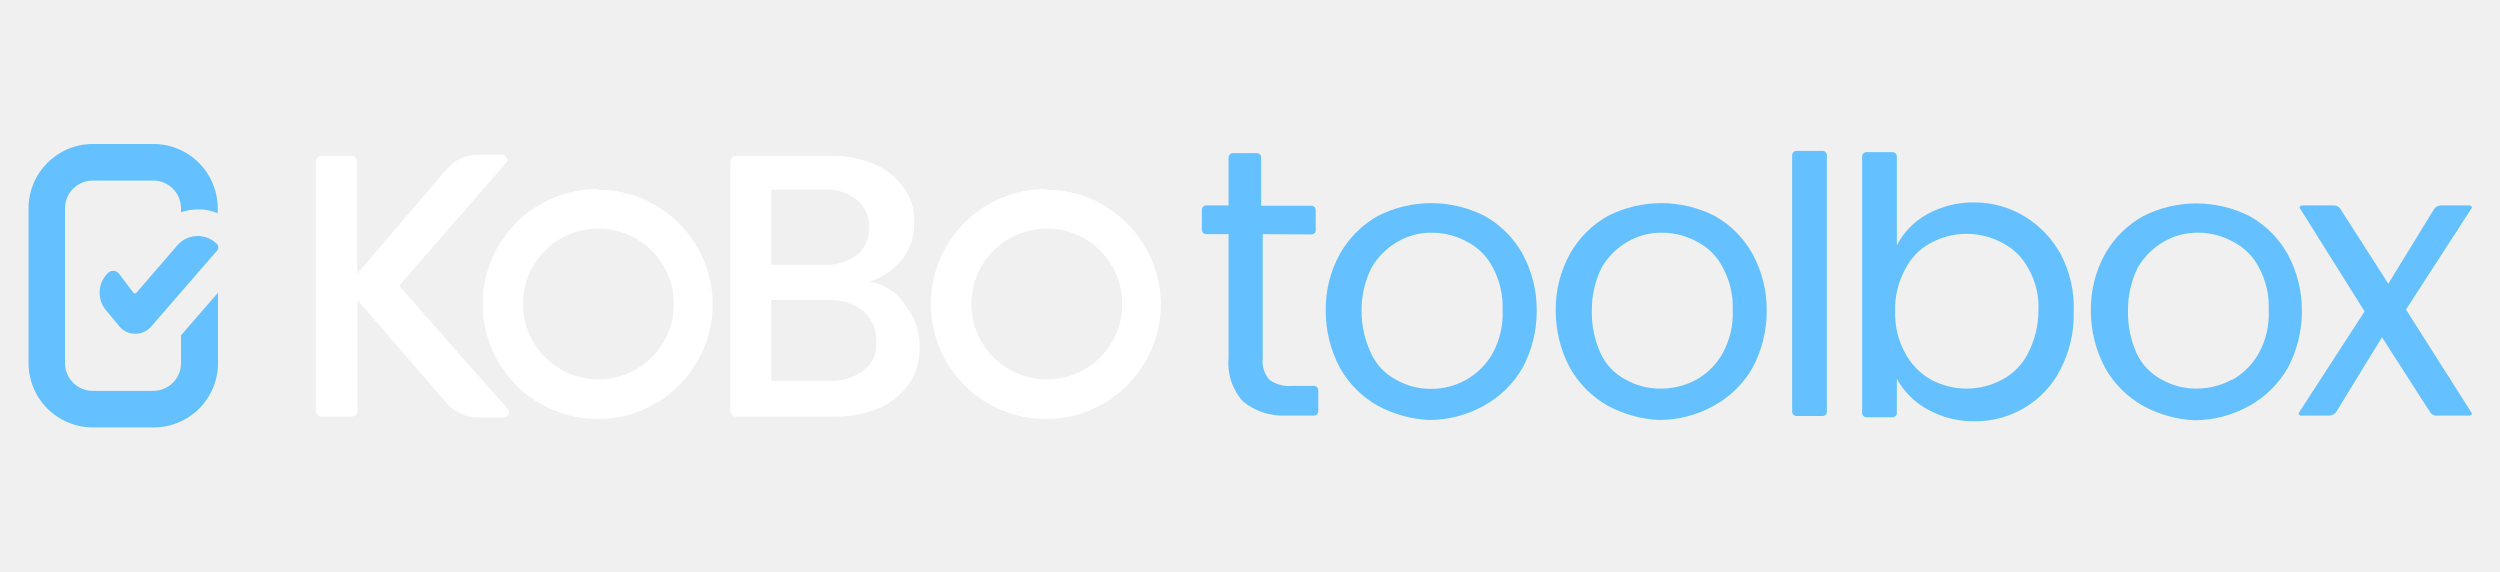
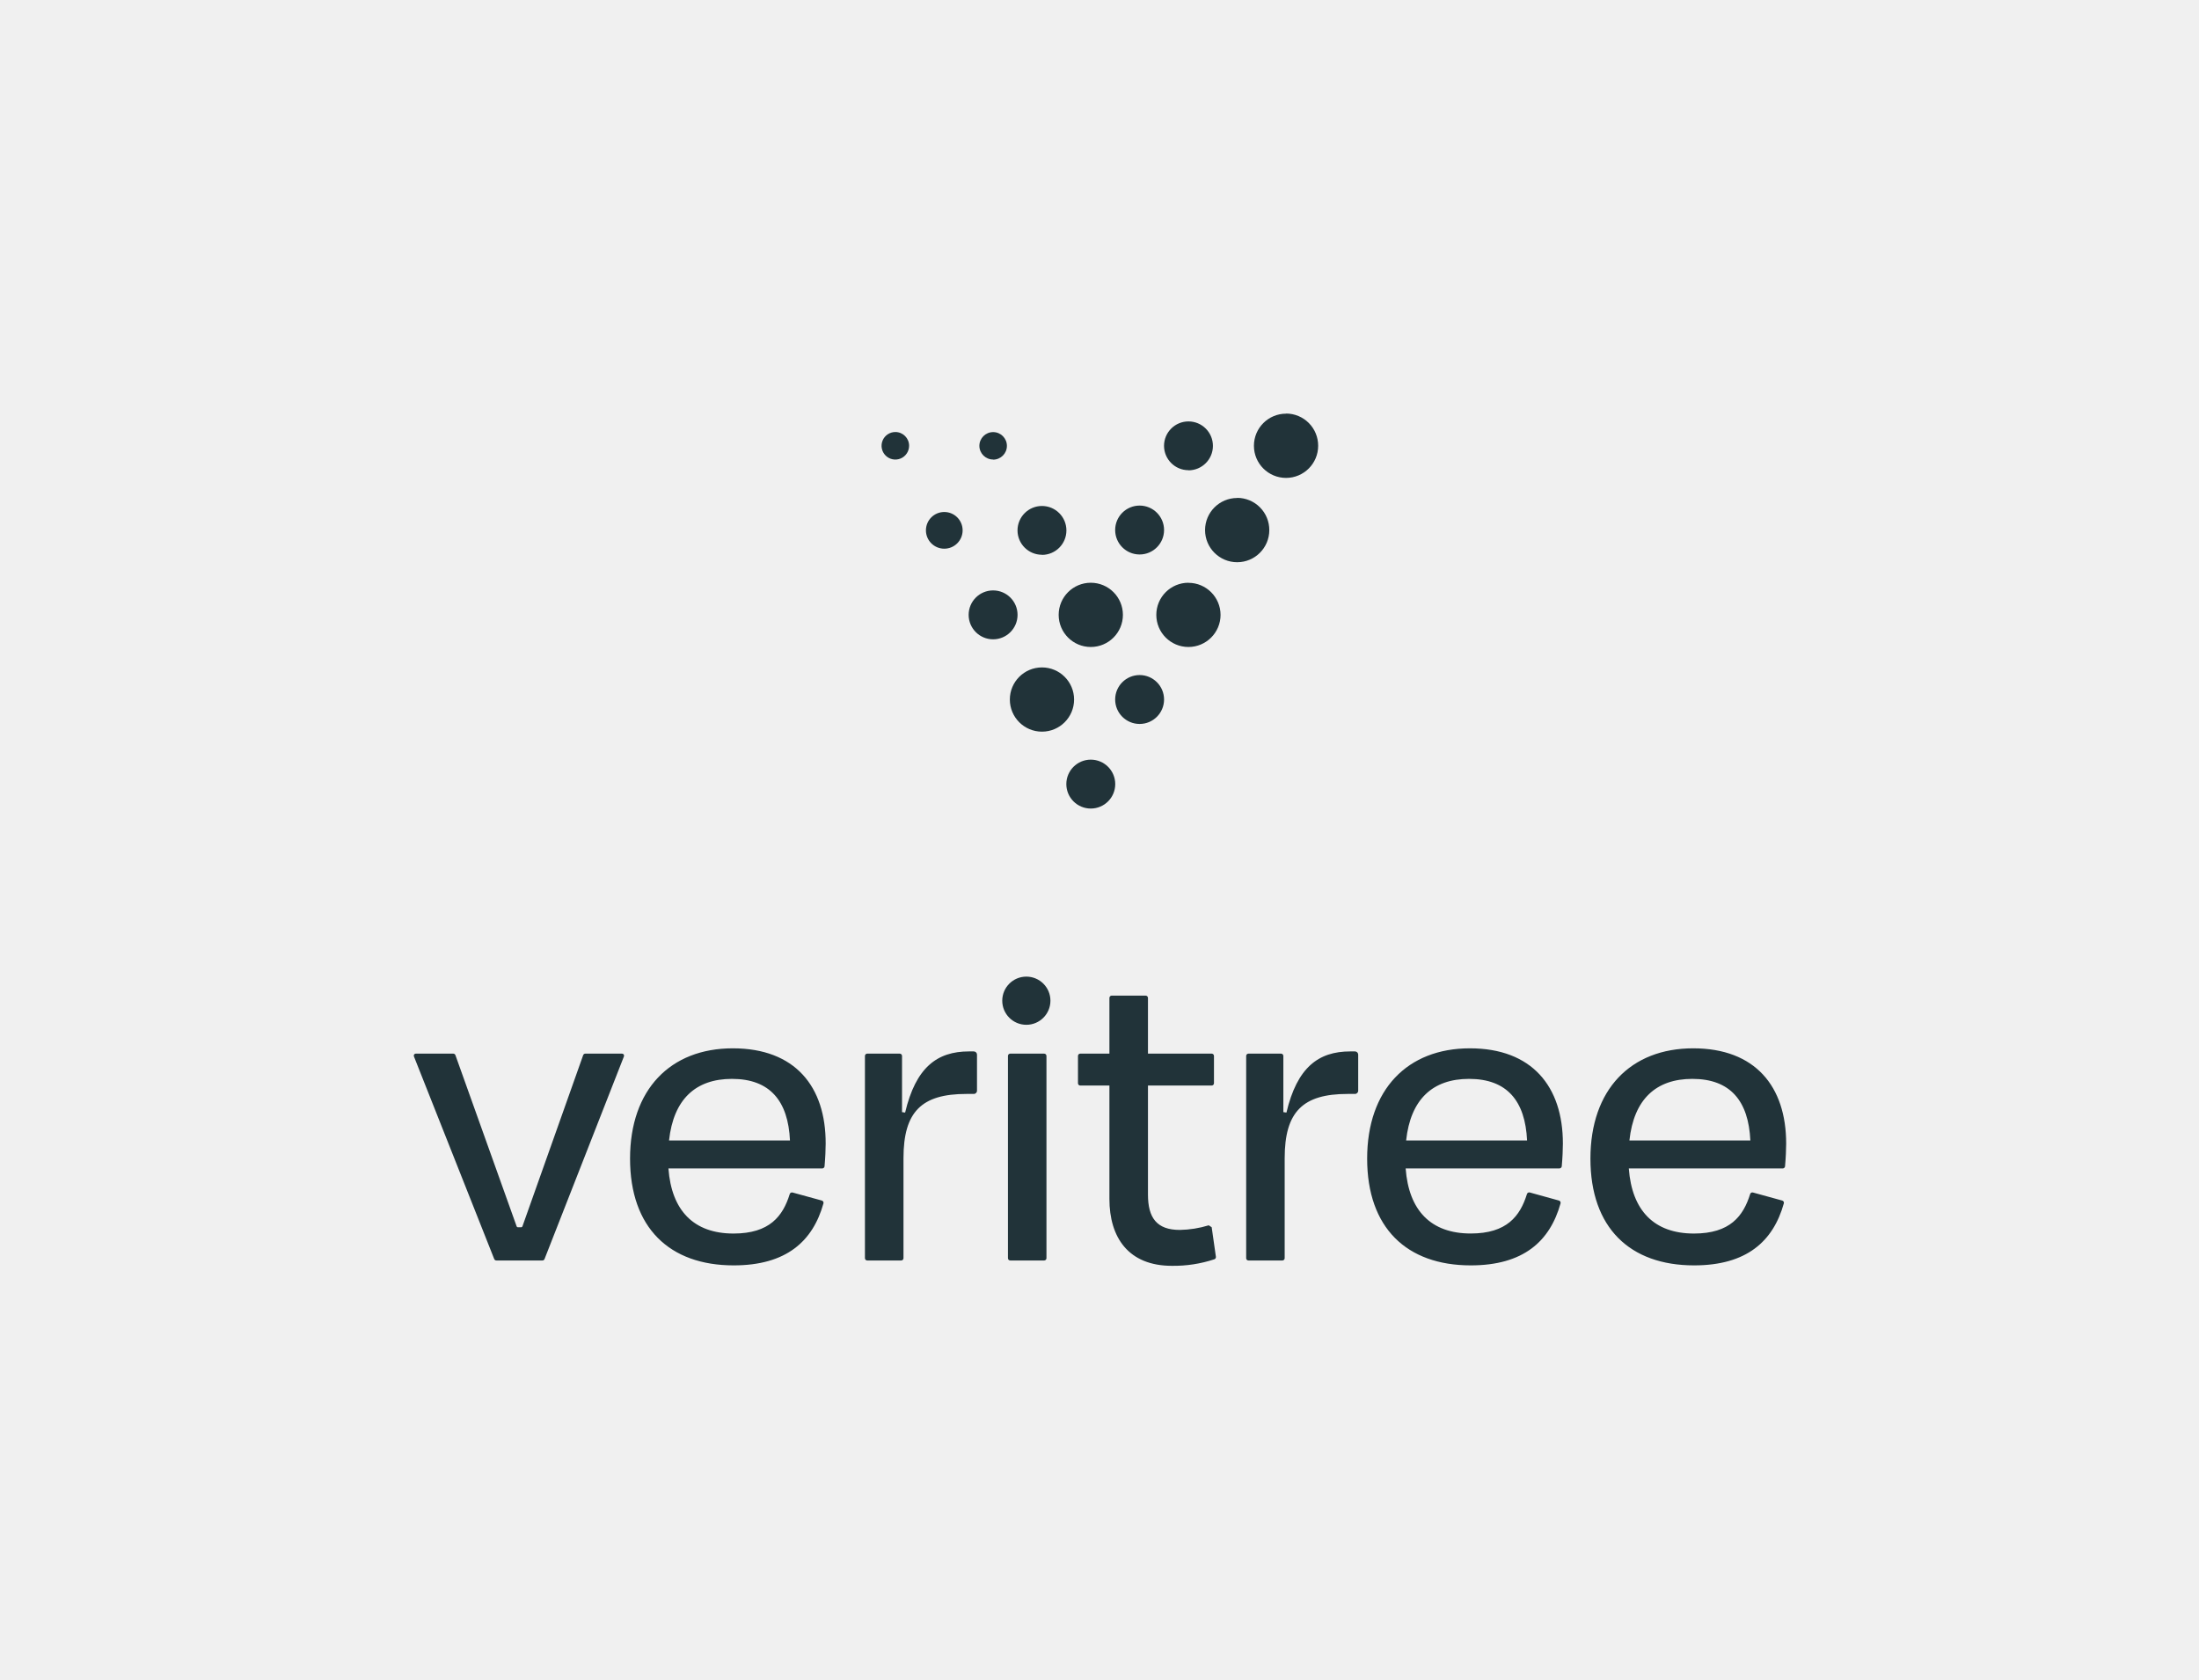
- <svg xmlns="http://www.w3.org/2000/svg" viewBox="0 0 175 40">
-   <path d="m27.94 20 7.49-8.61c.21-.2 0-.55-.27-.55h-1.74a2.87 2.87 0 0 0 -2.15 1l-6.27 7.33v-7.85a.39.39 0 0 0 -.41-.41h-2.06a.4.4 0 0 0 -.42.41v17.42a.4.4 0 0 0 .42.42h2.08a.4.4 0 0 0 .41-.42v-7.74l6.25 7.22a2.87 2.87 0 0 0 2.15 1h1.88a.36.36 0 0 0 .27-.55z" fill="#fff" />
-   <path d="m60.84 19.72a5 5 0 0 0 2.29-1.52 4.18 4.18 0 0 0 .87-2.64 3.91 3.91 0 0 0 -.7-2.36 4.79 4.79 0 0 0 -2-1.67 7.56 7.56 0 0 0 -3.19-.62h-6.57a.4.4 0 0 0 -.42.41v17.42a.4.4 0 0 0 .42.42h6.87a7.79 7.79 0 0 0 3.19-.62 5.15 5.15 0 0 0 2.08-1.74 4.48 4.48 0 0 0 .7-2.5 4.38 4.38 0 0 0 -1-2.91 3.55 3.55 0 0 0 -2.54-1.67zm-6.84-6.45h3.68a3.37 3.37 0 0 1 2.32.73 2.42 2.42 0 0 1 .84 1.95 2.42 2.42 0 0 1 -.84 1.9 3.78 3.78 0 0 1 -2.29.69h-3.71zm6.49 12.63a3.62 3.62 0 0 1 -2.43.76h-4.06v-5.66h4a3.76 3.76 0 0 1 2.43.77 2.68 2.68 0 0 1 .9 2.15 2.2 2.2 0 0 1 -.84 1.98z" fill="#fff" />
-   <g fill="#64c0ff">
-     <path d="m12.67 23.47v1.94a1.94 1.94 0 0 1 -1.94 1.95h-4.24a1.94 1.94 0 0 1 -1.94-1.95v-10.82a1.94 1.94 0 0 1 1.94-1.95h4.24a1.94 1.94 0 0 1 1.94 1.95v.27a3.44 3.44 0 0 1 1.18-.2 3.23 3.23 0 0 1 1.39.27v-.34a4.5 4.5 0 0 0 -4.51-4.51h-4.24a4.5 4.5 0 0 0 -4.49 4.51v10.82a4.5 4.5 0 0 0 4.51 4.51h4.24a4.5 4.5 0 0 0 4.51-4.51v-4.92z" />
-     <path d="m10.59 22.85 4.58-5.28a.36.36 0 0 0 -.07-.57 1.89 1.89 0 0 0 -2.71.2l-2.84 3.29c-.07.07-.21.07-.21 0l-1-1.32a.52.52 0 0 0 -.84 0 1.91 1.91 0 0 0 -.06 2.57l.83 1a1.47 1.47 0 0 0 2.32.11z" />
-     <path d="m88.39 16.39v8.68a1.93 1.93 0 0 0 .48 1.52 2.33 2.33 0 0 0 1.6.42h1.53a.3.3 0 0 1 .28.28v1.52a.3.3 0 0 1 -.28.28h-2a4.39 4.39 0 0 1 -3-1 4 4 0 0 1 -1-3.05v-8.65h-1.6a.3.3 0 0 1 -.27-.28v-1.45a.3.3 0 0 1 .27-.28h1.6v-3.38a.3.3 0 0 1 .28-.28h1.72a.3.3 0 0 1 .28.28v3.4h3.54a.3.3 0 0 1 .28.28v1.45a.3.3 0 0 1 -.28.28z" />
-     <path d="m96.44 28.4a7 7 0 0 1 -2.64-2.64 8.47 8.47 0 0 1 -1-4 8 8 0 0 1 1-4 7 7 0 0 1 2.64-2.64 8.24 8.24 0 0 1 7.49 0 6.83 6.83 0 0 1 2.64 2.64 8.16 8.16 0 0 1 1 4 8.37 8.37 0 0 1 -1 4 7 7 0 0 1 -2.7 2.64 7.85 7.85 0 0 1 -3.82 1 8.4 8.4 0 0 1 -3.61-1zm6.18-1.81a4.87 4.87 0 0 0 1.87-1.87 5.72 5.72 0 0 0 .69-3 5.73 5.73 0 0 0 -.69-3 4.11 4.11 0 0 0 -1.8-1.8 5.06 5.06 0 0 0 -2.43-.63 4.63 4.63 0 0 0 -2.43.63 5 5 0 0 0 -1.83 1.83 6.63 6.63 0 0 0 -.69 3 6.94 6.94 0 0 0 .69 3.04 4 4 0 0 0 1.74 1.8 4.84 4.84 0 0 0 2.43.63 4.94 4.94 0 0 0 2.45-.63z" />
-     <path d="m112.54 28.4a7 7 0 0 1 -2.64-2.64 8.47 8.47 0 0 1 -1-4 8 8 0 0 1 1-4 7 7 0 0 1 2.64-2.64 8.26 8.26 0 0 1 7.5 0 6.88 6.88 0 0 1 2.63 2.64 8.16 8.16 0 0 1 1 4 8.37 8.37 0 0 1 -1 4 7 7 0 0 1 -2.7 2.64 7.85 7.85 0 0 1 -3.82 1 8.4 8.4 0 0 1 -3.61-1zm6.18-1.81a4.8 4.8 0 0 0 1.87-1.87 5.72 5.72 0 0 0 .7-3 5.73 5.73 0 0 0 -.7-3 4.06 4.06 0 0 0 -1.8-1.8 5.06 5.06 0 0 0 -2.43-.63 4.66 4.66 0 0 0 -2.43.63 5 5 0 0 0 -1.81 1.8 6.63 6.63 0 0 0 -.69 3 6.8 6.8 0 0 0 .63 3.05 3.93 3.93 0 0 0 1.73 1.8 4.84 4.84 0 0 0 2.43.63 5.13 5.13 0 0 0 2.5-.61z" />
-     <path d="m127.88 10.84v18a.3.3 0 0 1 -.28.28h-1.87a.3.3 0 0 1 -.28-.28v-18a.3.3 0 0 1 .28-.28h1.87a.3.3 0 0 1 .28.28z" />
-     <path d="m134.89 15a6.64 6.64 0 0 1 3.33-.83 6.81 6.81 0 0 1 3.54 1 7.14 7.14 0 0 1 2.5 2.64 8 8 0 0 1 .9 4 8.35 8.35 0 0 1 -.9 4 6.68 6.68 0 0 1 -6 3.68 6.64 6.64 0 0 1 -3.33-.83 5.36 5.36 0 0 1 -2.15-2.15v2.42a.3.3 0 0 1 -.28.28h-1.87a.3.3 0 0 1 -.28-.28v-18a.3.3 0 0 1 .28-.28h1.87a.3.3 0 0 1 .28.28v6.25a5.17 5.17 0 0 1 2.11-2.18zm7.11 3.82a4.25 4.25 0 0 0 -1.84-1.82 5.26 5.26 0 0 0 -5 0 4.25 4.25 0 0 0 -1.81 1.87 5.71 5.71 0 0 0 -.69 2.92 5.7 5.7 0 0 0 .69 2.91 4.67 4.67 0 0 0 1.81 1.87 5.26 5.26 0 0 0 5 0 4.25 4.25 0 0 0 1.84-1.92 6.51 6.51 0 0 0 .69-2.91 5.4 5.4 0 0 0 -.69-2.92z" />
-     <path d="m150 28.4a7 7 0 0 1 -2.64-2.64 8.47 8.47 0 0 1 -1-4 8 8 0 0 1 1-4 7 7 0 0 1 2.64-2.62 8.24 8.24 0 0 1 7.49 0 6.83 6.83 0 0 1 2.64 2.64 8.16 8.16 0 0 1 1 4 8.37 8.37 0 0 1 -1 4 7 7 0 0 1 -2.7 2.64 7.88 7.88 0 0 1 -3.82 1 8.4 8.4 0 0 1 -3.61-1.02zm6.25-1.81a4.87 4.87 0 0 0 1.87-1.87 5.72 5.72 0 0 0 .69-3 5.73 5.73 0 0 0 -.69-3 4.08 4.08 0 0 0 -1.81-1.8 5 5 0 0 0 -2.42-.63 4.63 4.63 0 0 0 -2.43.63 5 5 0 0 0 -1.81 1.8 6.63 6.63 0 0 0 -.69 3 6.94 6.94 0 0 0 .62 3.05 4 4 0 0 0 1.74 1.8 4.81 4.81 0 0 0 2.43.63 5.13 5.13 0 0 0 2.45-.61z" />
-     <path d="m170.08 28.81-3.34-5.2-3.19 5.2a.59.59 0 0 1 -.48.28h-2c-.14 0-.2-.14-.14-.21l4.59-7.08-4.52-7.21c-.07-.07 0-.21.14-.21h2.22a.53.53 0 0 1 .49.28l3.33 5.2 3.19-5.2a.59.59 0 0 1 .49-.28h2c.14 0 .21.14.14.21l-4.58 7.08 4.58 7.21c.07.07 0 .21-.14.21h-2.22a.54.54 0 0 1 -.56-.28z" />
-   </g>
-   <path d="m41.89 16a5.28 5.28 0 1 1 -5.28 5.28 5.27 5.27 0 0 1 5.28-5.28m0-2.77a8.05 8.05 0 1 0 8 8.05 8.06 8.06 0 0 0 -8-8z" fill="#fff" />
-   <path d="m73.26 16a5.28 5.28 0 1 1 -5.26 5.32 5.27 5.27 0 0 1 5.26-5.32m0-2.77a8.05 8.05 0 1 0 8 8.05 8.06 8.06 0 0 0 -8-8z" fill="#fff" />
+ <svg xmlns="http://www.w3.org/2000/svg" id="Layer_1" data-name="Layer 1" viewBox="0 0 547.68 418.3">
+   <defs>
+     <style>.cls-1{fill:#213339;}</style>
+   </defs>
+   <path class="cls-1" d="M235.18,127.52a4.57,4.57,0,1,0,4.57,4.57A4.57,4.57,0,0,0,235.18,127.52Zm36.49,33.62a8,8,0,1,0-8-8A8,8,0,0,0,271.67,161.14Zm-18.24-8a6.09,6.09,0,1,0-6.09,6.09A6.09,6.09,0,0,0,253.43,153.15Zm42.56-8a8,8,0,1,0,8,8A8,8,0,0,0,296,145.16Zm0-28a6.09,6.09,0,1,0-6.08-6.09A6.09,6.09,0,0,0,296,117.11Zm-36.48,21.06a6.09,6.09,0,1,0-6.09-6.08A6.08,6.08,0,0,0,259.51,138.17Zm-12.17-23.72a3.43,3.43,0,1,0-3.42-3.43A3.43,3.43,0,0,0,247.34,114.45ZM223,107.6a3.43,3.43,0,1,0,3.42,3.42A3.42,3.42,0,0,0,223,107.6Zm97.3-4.57a8,8,0,1,0,8,8A8,8,0,0,0,320.32,103Zm-12.17,21a8,8,0,1,0,8,8A8,8,0,0,0,308.15,124ZM283.83,138.1a6.09,6.09,0,1,0-6.09-6.09A6.09,6.09,0,0,0,283.83,138.1Zm-24.32,28.13a8,8,0,1,0,8,8A8,8,0,0,0,259.51,166.23Zm24.32,1.9a6.09,6.09,0,1,0,6.09,6.09A6.09,6.09,0,0,0,283.83,168.13ZM271.67,189.2a6.09,6.09,0,1,0,6.09,6.08A6.09,6.09,0,0,0,271.67,189.2Z" />
+   <path class="cls-1" d="M182.51,261.1c-15.55,0-25.59,10.26-25.59,27.47s9.82,26.59,25.81,26.59c13.1,0,19.72-6,22.36-15.44a.58.58,0,0,0-.41-.71l-7.29-2a.58.58,0,0,0-.7.39c-1.7,5.49-5,9.83-14,9.83-9.92,0-15.44-5.73-16.21-16.21h38.3a.59.59,0,0,0,.58-.53c.19-2.14.28-4.22.28-5.65C205.68,270.59,198,261.1,182.51,261.1Zm-15.88,22.95c1.11-10.26,6.62-15.34,15.67-15.34,9.48,0,14,5.52,14.45,15.34Zm93.43-21.63h-8.45a.57.57,0,0,0-.57.58v50.37a.56.56,0,0,0,.57.57h8.45a.57.57,0,0,0,.57-.57V263A.58.58,0,0,0,260.06,262.42Zm-17.56-.55h-1.18c-7.95,0-13.24,4-15.89,15.23l-.77-.11V263a.58.58,0,0,0-.58-.58H216a.58.58,0,0,0-.58.58v50.37a.57.57,0,0,0,.58.57h8.44a.57.57,0,0,0,.58-.57V288.46c0-11.58,4.52-16,15.66-16h1.85a.8.8,0,0,0,.8-.8v-9A.8.8,0,0,0,242.5,261.87Zm179.21-.77c-15.56,0-25.6,10.26-25.6,27.47s9.82,26.59,25.82,26.59c13.09,0,19.71-6,22.35-15.44a.57.57,0,0,0-.41-.71l-7.28-2a.57.57,0,0,0-.7.39c-1.71,5.49-5,9.83-14,9.83-9.93,0-15.45-5.73-16.22-16.21H444a.59.59,0,0,0,.58-.53c.19-2.14.28-4.22.28-5.65C444.87,270.59,437.15,261.1,421.71,261.1Zm-15.89,22.95c1.1-10.26,6.62-15.34,15.67-15.34,9.49,0,14,5.52,14.45,15.34ZM366.09,261.1c-15.55,0-25.59,10.26-25.59,27.47s9.82,26.59,25.81,26.59c13.1,0,19.72-6,22.36-15.44a.58.58,0,0,0-.41-.71L381,297a.58.58,0,0,0-.7.39c-1.7,5.49-5,9.83-14,9.83-9.92,0-15.44-5.73-16.21-16.21h38.3a.59.59,0,0,0,.58-.53c.19-2.14.28-4.22.28-5.65C389.26,270.59,381.54,261.1,366.09,261.1Zm-15.88,22.95c1.1-10.26,6.62-15.34,15.67-15.34,9.48,0,14,5.52,14.45,15.34ZM154.9,262.42h-9.11a.58.58,0,0,0-.55.39l-15.12,42.62a.37.37,0,0,1-.34.24H129a.35.35,0,0,1-.33-.24l-15.24-42.62a.58.58,0,0,0-.54-.39h-9.33a.5.5,0,0,0-.47.69l20,50.47a.58.58,0,0,0,.54.36h11.46a.56.56,0,0,0,.53-.36l19.78-50.47A.51.51,0,0,0,154.9,262.42Zm146.15,42.76a26.15,26.15,0,0,1-7.2,1.15c-5.74,0-7.94-3-7.94-8.82V270.37h15.86a.58.58,0,0,0,.58-.58V263a.58.58,0,0,0-.58-.58H285.91V248.55a.58.58,0,0,0-.58-.58h-8.45a.58.58,0,0,0-.57.58v13.87h-7.26a.57.57,0,0,0-.57.58v6.79a.57.57,0,0,0,.57.58h7.26v28.24c0,9.6,4.74,16.66,15.56,16.66a32.18,32.18,0,0,0,10.55-1.62.58.58,0,0,0,.41-.64l-1.05-7.35Zm36.42-43.31h-1.18c-7.94,0-13.24,4-15.89,15.23l-.77-.11V263a.58.58,0,0,0-.57-.58h-8.12a.57.57,0,0,0-.57.58v50.37a.56.56,0,0,0,.57.57h8.45a.57.57,0,0,0,.57-.57V288.46c0-11.58,4.53-16,15.67-16h1.84a.8.8,0,0,0,.8-.8v-9A.8.8,0,0,0,337.47,261.87Zm-81.85-18.63a6,6,0,1,0,6,6A6,6,0,0,0,255.62,243.24Z" />
</svg>
